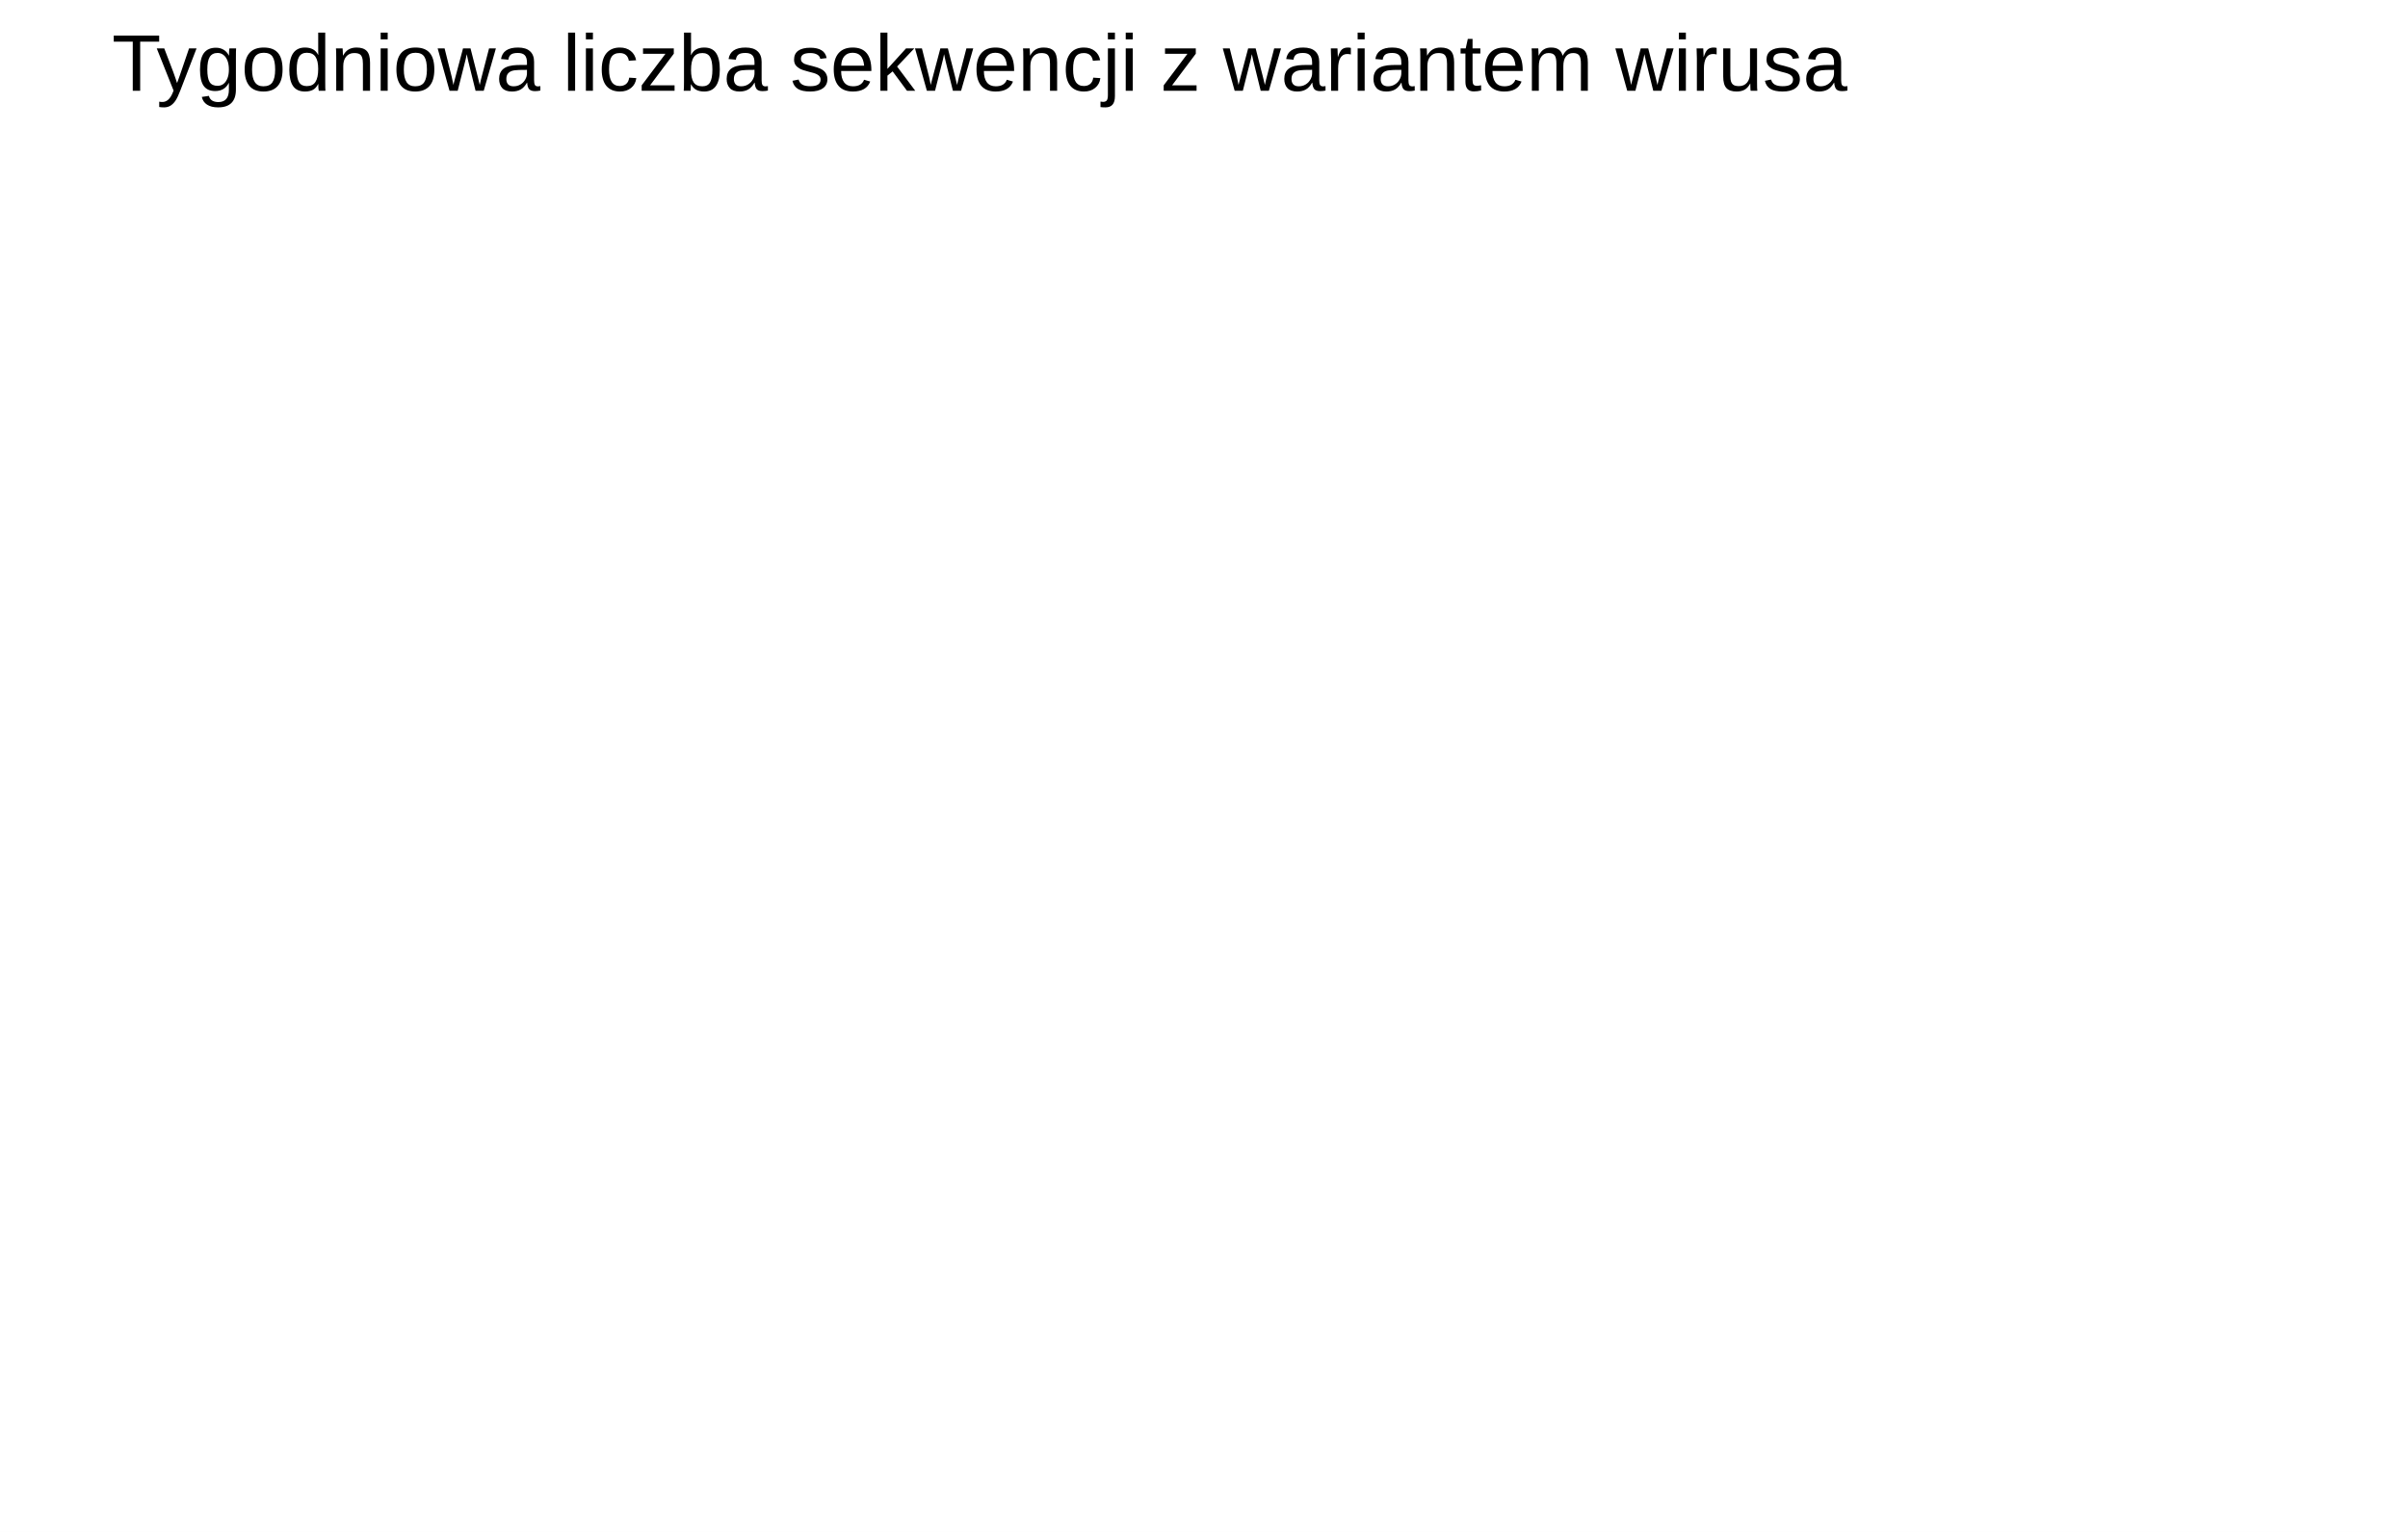
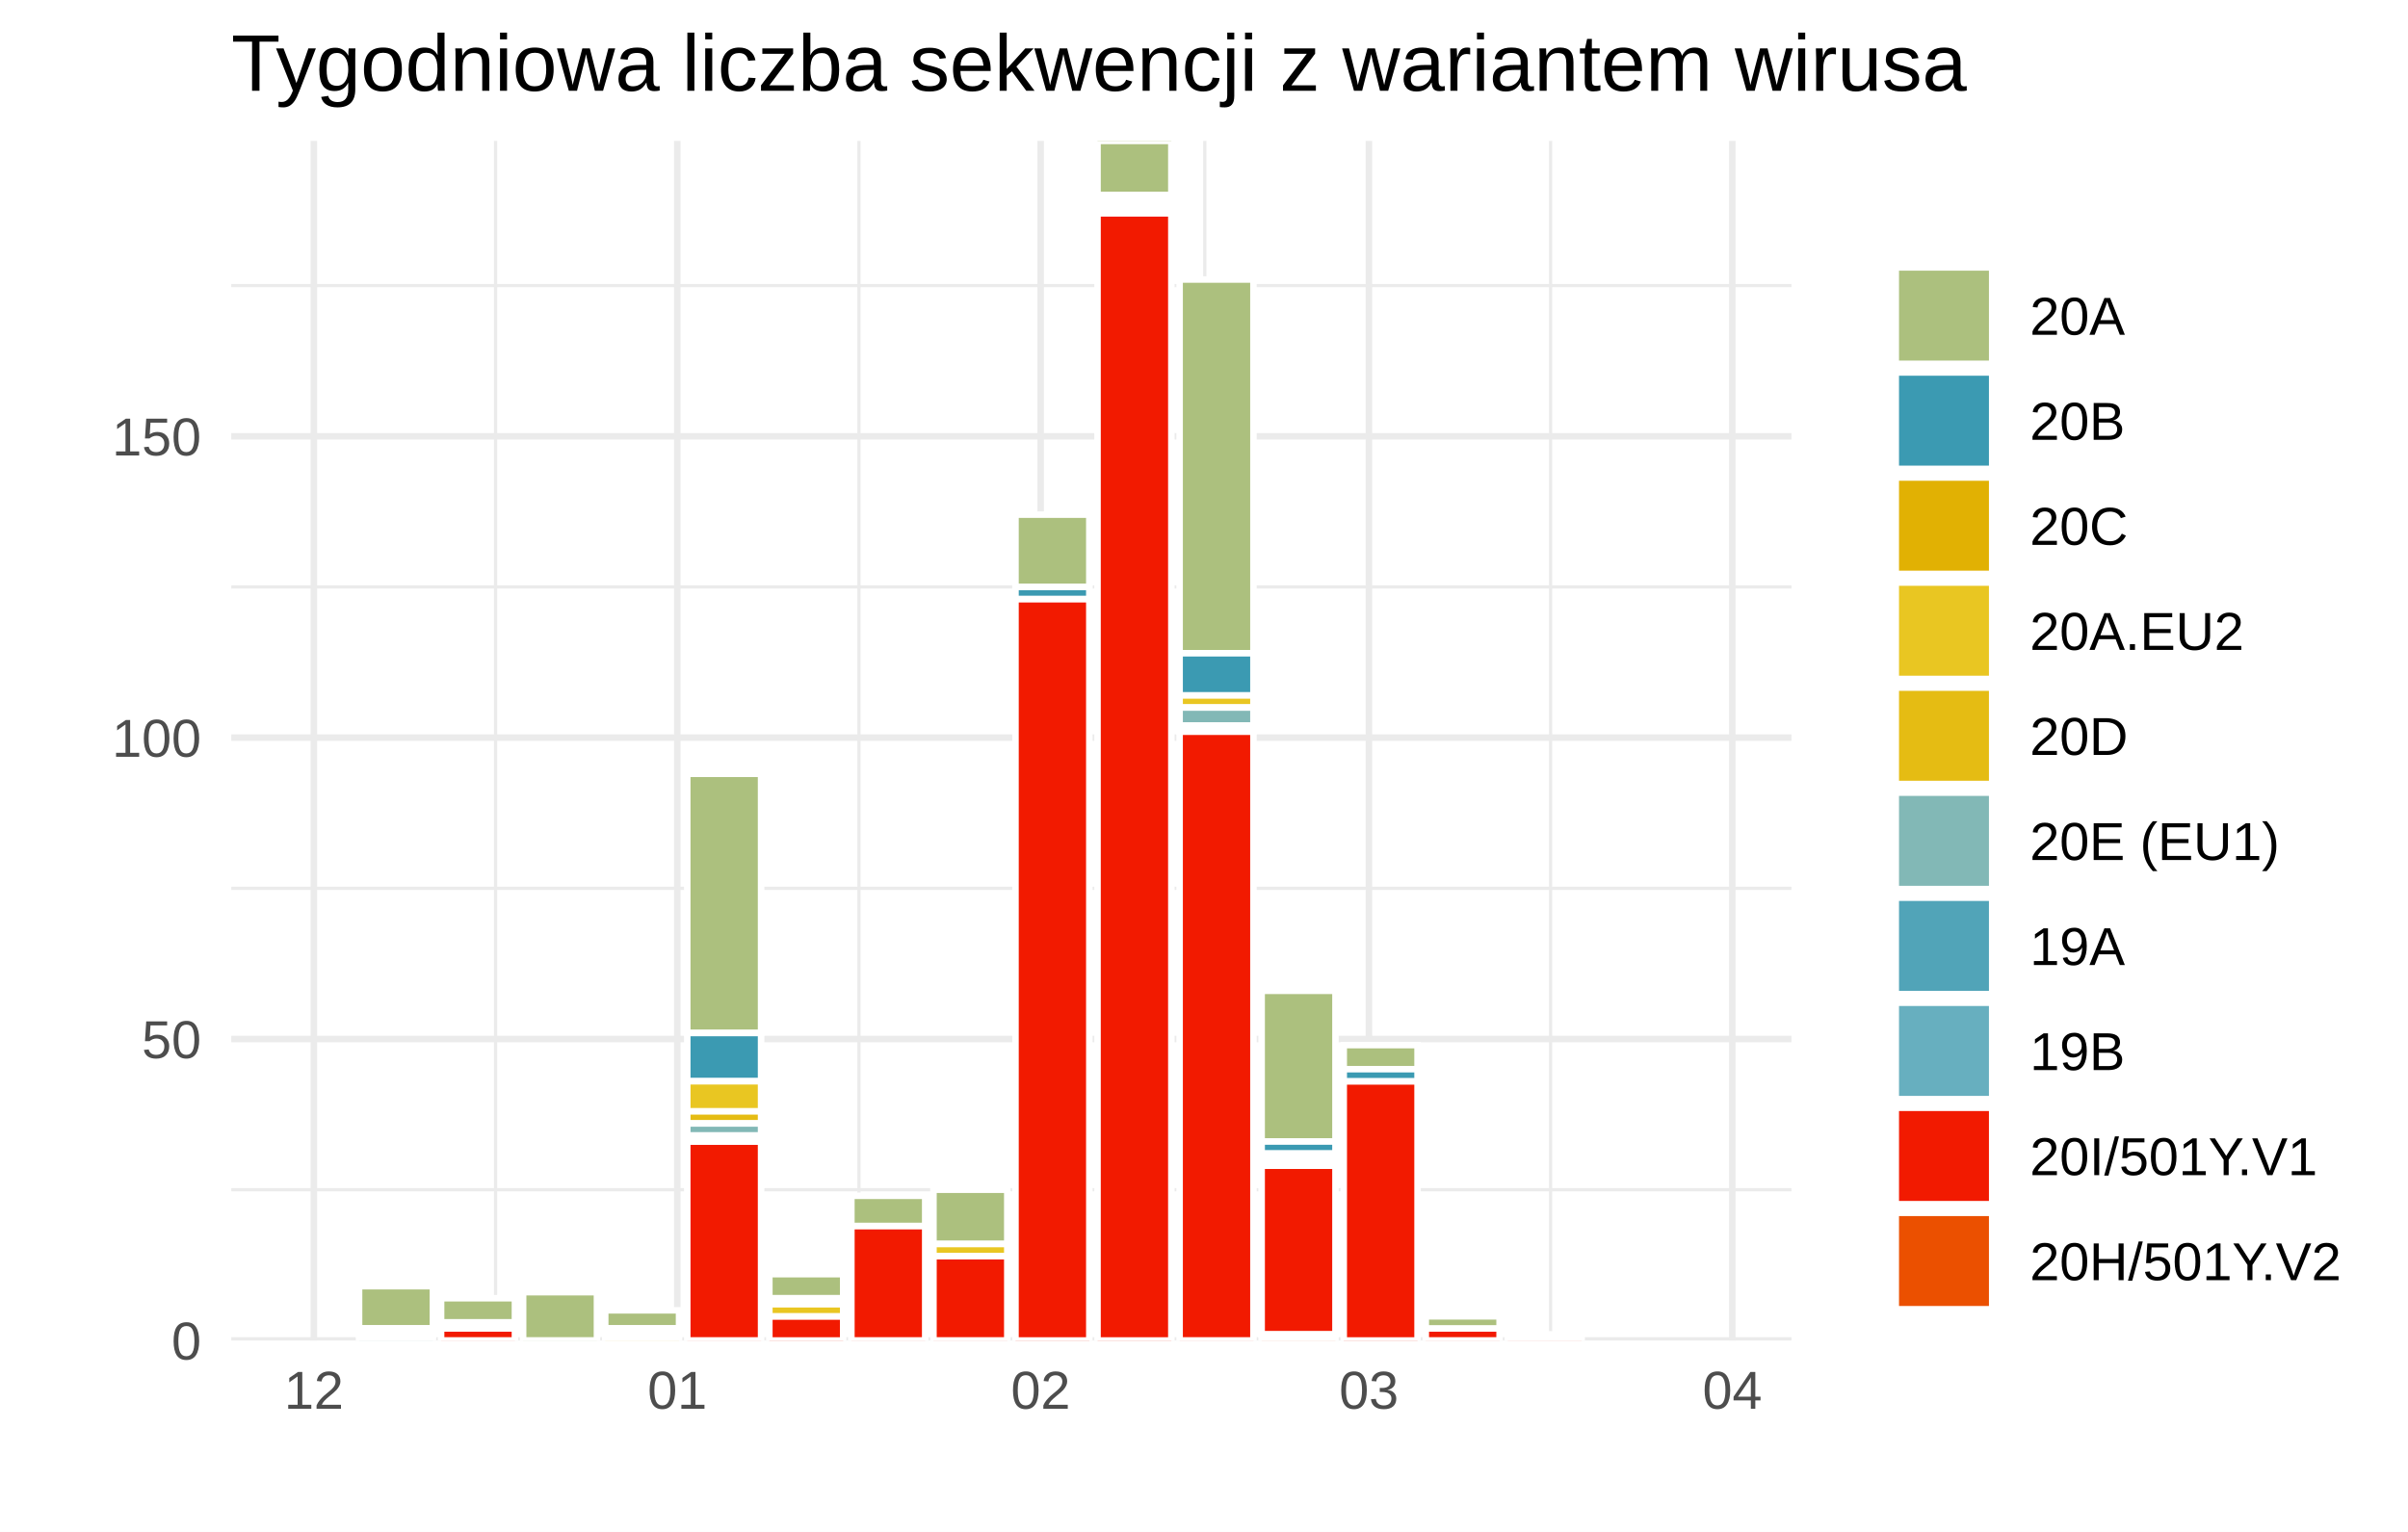
<svg xmlns="http://www.w3.org/2000/svg" class="svglite" width="396.00pt" height="252.00pt" viewBox="0 0 396.00 252.00">
  <defs>
    <style type="text/css">
    .svglite line, .svglite polyline, .svglite polygon, .svglite path, .svglite rect, .svglite circle {
      fill: none;
      stroke: #000000;
      stroke-linecap: round;
      stroke-linejoin: round;
      stroke-miterlimit: 10.00;
    }
  </style>
  </defs>
  <rect width="100%" height="100%" style="stroke: none; fill: #FFFFFF;" />
  <defs>
    <clipPath id="cpMC4wMHwzOTYuMDB8MC4wMHwyNTIuMDA=">
      <rect x="0.00" y="0.00" width="396.00" height="252.00" />
    </clipPath>
  </defs>
  <g clip-path="url(#cpMC4wMHwzOTYuMDB8MC4wMHwyNTIuMDA=)">
</g>
  <defs>
-     <clipPath id="cpMTguNDF8MzkwLjUyfDIzLjE4fDIzMy41OQ==">
-       <rect x="18.41" y="23.18" width="372.11" height="210.41" />
+     <clipPath id="cpMzguMDN8Mjk0LjYyfDIzLjE4fDIyMC41MA==">
+       <rect x="38.03" y="23.18" width="256.58" height="197.33" />
    </clipPath>
  </defs>
-   <g clip-path="url(#cpMTguNDF8MzkwLjUyfDIzLjE4fDIzMy41OQ==)">
- </g>
+   <g clip-path="url(#cpMzguMDN8Mjk0LjYyfDIzLjE4fDIyMC41MA==)">
+     <polyline points="38.03,195.71 294.62,195.71 " style="stroke-width: 0.53; stroke: #EBEBEB; stroke-linecap: butt;" />
+     <polyline points="38.03,146.13 294.62,146.13 " style="stroke-width: 0.53; stroke: #EBEBEB; stroke-linecap: butt;" />
+     <polyline points="38.03,96.55 294.62,96.55 " style="stroke-width: 0.53; stroke: #EBEBEB; stroke-linecap: butt;" />
+     <polyline points="38.03,46.98 294.62,46.98 " style="stroke-width: 0.53; stroke: #EBEBEB; stroke-linecap: butt;" />
+     <polyline points="81.50,220.50 81.50,23.18 " style="stroke-width: 0.53; stroke: #EBEBEB; stroke-linecap: butt;" />
+     <polyline points="141.26,220.50 141.26,23.18 " style="stroke-width: 0.53; stroke: #EBEBEB; stroke-linecap: butt;" />
+     <polyline points="198.13,220.50 198.13,23.18 " style="stroke-width: 0.53; stroke: #EBEBEB; stroke-linecap: butt;" />
+     <polyline points="255.00,220.50 255.00,23.18 " style="stroke-width: 0.53; stroke: #EBEBEB; stroke-linecap: butt;" />
+     <polyline points="38.03,220.50 294.62,220.50 " style="stroke-width: 1.07; stroke: #EBEBEB; stroke-linecap: butt;" />
+     <polyline points="38.03,170.92 294.62,170.92 " style="stroke-width: 1.07; stroke: #EBEBEB; stroke-linecap: butt;" />
+     <polyline points="38.03,121.34 294.62,121.34 " style="stroke-width: 1.07; stroke: #EBEBEB; stroke-linecap: butt;" />
+     <polyline points="38.03,71.77 294.62,71.77 " style="stroke-width: 1.07; stroke: #EBEBEB; stroke-linecap: butt;" />
+     <polyline points="51.62,220.50 51.62,23.18 " style="stroke-width: 1.07; stroke: #EBEBEB; stroke-linecap: butt;" />
+     <polyline points="111.38,220.50 111.38,23.18 " style="stroke-width: 1.07; stroke: #EBEBEB; stroke-linecap: butt;" />
+     <polyline points="171.14,220.50 171.14,23.18 " style="stroke-width: 1.07; stroke: #EBEBEB; stroke-linecap: butt;" />
+     <polyline points="225.12,220.50 225.12,23.18 " style="stroke-width: 1.07; stroke: #EBEBEB; stroke-linecap: butt;" />
+     <polyline points="284.88,220.50 284.88,23.18 " style="stroke-width: 1.07; stroke: #EBEBEB; stroke-linecap: butt;" />
+     <rect x="59.05" y="220.50" width="12.14" height="0.00" style="stroke-width: 1.07; stroke: #FFFFFF; stroke-linecap: square; stroke-linejoin: miter; fill: #F21A00;" />
+     <rect x="72.54" y="218.52" width="12.14" height="1.98" style="stroke-width: 1.07; stroke: #FFFFFF; stroke-linecap: square; stroke-linejoin: miter; fill: #F21A00;" />
+     <rect x="86.03" y="220.50" width="12.14" height="0.00" style="stroke-width: 1.07; stroke: #FFFFFF; stroke-linecap: square; stroke-linejoin: miter; fill: #F21A00;" />
+     <rect x="99.53" y="220.50" width="12.14" height="0.00" style="stroke-width: 1.07; stroke: #FFFFFF; stroke-linecap: square; stroke-linejoin: miter; fill: #F21A00;" />
+     <rect x="113.02" y="187.78" width="12.14" height="32.72" style="stroke-width: 1.07; stroke: #FFFFFF; stroke-linecap: square; stroke-linejoin: miter; fill: #F21A00;" />
+     <rect x="126.52" y="216.54" width="12.14" height="3.97" style="stroke-width: 1.07; stroke: #FFFFFF; stroke-linecap: square; stroke-linejoin: miter; fill: #F21A00;" />
+     <rect x="140.01" y="201.66" width="12.14" height="18.84" style="stroke-width: 1.07; stroke: #FFFFFF; stroke-linecap: square; stroke-linejoin: miter; fill: #F21A00;" />
+     <rect x="153.51" y="206.62" width="12.14" height="13.88" style="stroke-width: 1.07; stroke: #FFFFFF; stroke-linecap: square; stroke-linejoin: miter; fill: #F21A00;" />
+     <rect x="167.00" y="98.54" width="12.14" height="121.97" style="stroke-width: 1.07; stroke: #FFFFFF; stroke-linecap: square; stroke-linejoin: miter; fill: #F21A00;" />
+     <rect x="180.49" y="35.08" width="12.14" height="185.43" style="stroke-width: 1.07; stroke: #FFFFFF; stroke-linecap: square; stroke-linejoin: miter; fill: #F21A00;" />
+     <rect x="193.99" y="120.35" width="12.14" height="100.15" style="stroke-width: 1.07; stroke: #FFFFFF; stroke-linecap: square; stroke-linejoin: miter; fill: #F21A00;" />
+     <rect x="207.48" y="191.75" width="12.14" height="27.76" style="stroke-width: 1.07; stroke: #FFFFFF; stroke-linecap: square; stroke-linejoin: miter; fill: #F21A00;" />
+     <rect x="220.98" y="177.87" width="12.14" height="42.64" style="stroke-width: 1.07; stroke: #FFFFFF; stroke-linecap: square; stroke-linejoin: miter; fill: #F21A00;" />
+     <rect x="234.47" y="218.52" width="12.14" height="1.98" style="stroke-width: 1.07; stroke: #FFFFFF; stroke-linecap: square; stroke-linejoin: miter; fill: #F21A00;" />
+     <rect x="247.96" y="219.51" width="12.14" height="0.99" style="stroke-width: 1.07; stroke: #FFFFFF; stroke-linecap: square; stroke-linejoin: miter; fill: #F21A00;" />
+     <rect x="59.05" y="211.58" width="12.14" height="6.94" style="stroke-width: 1.07; stroke: #FFFFFF; stroke-linecap: square; stroke-linejoin: miter; fill: #ACC07E;" />
+     <rect x="72.54" y="213.56" width="12.14" height="3.97" style="stroke-width: 1.07; stroke: #FFFFFF; stroke-linecap: square; stroke-linejoin: miter; fill: #ACC07E;" />
+     <rect x="86.03" y="212.57" width="12.14" height="7.93" style="stroke-width: 1.07; stroke: #FFFFFF; stroke-linecap: square; stroke-linejoin: miter; fill: #ACC07E;" />
+     <rect x="99.53" y="215.55" width="12.14" height="2.97" style="stroke-width: 1.07; stroke: #FFFFFF; stroke-linecap: square; stroke-linejoin: miter; fill: #ACC07E;" />
+     <rect x="113.02" y="127.29" width="12.14" height="42.64" style="stroke-width: 1.07; stroke: #FFFFFF; stroke-linecap: square; stroke-linejoin: miter; fill: #ACC07E;" />
+     <rect x="126.52" y="209.60" width="12.14" height="3.97" style="stroke-width: 1.07; stroke: #FFFFFF; stroke-linecap: square; stroke-linejoin: miter; fill: #ACC07E;" />
+     <rect x="140.01" y="196.71" width="12.14" height="4.96" style="stroke-width: 1.07; stroke: #FFFFFF; stroke-linecap: square; stroke-linejoin: miter; fill: #ACC07E;" />
+     <rect x="153.51" y="195.71" width="12.14" height="8.92" style="stroke-width: 1.07; stroke: #FFFFFF; stroke-linecap: square; stroke-linejoin: miter; fill: #ACC07E;" />
+     <rect x="167.00" y="84.66" width="12.14" height="11.90" style="stroke-width: 1.07; stroke: #FFFFFF; stroke-linecap: square; stroke-linejoin: miter; fill: #ACC07E;" />
+     <rect x="180.49" y="23.18" width="12.14" height="8.92" style="stroke-width: 1.07; stroke: #FFFFFF; stroke-linecap: square; stroke-linejoin: miter; fill: #ACC07E;" />
+     <rect x="193.99" y="45.98" width="12.14" height="61.48" style="stroke-width: 1.07; stroke: #FFFFFF; stroke-linecap: square; stroke-linejoin: miter; fill: #ACC07E;" />
+     <rect x="207.48" y="162.99" width="12.14" height="24.79" style="stroke-width: 1.07; stroke: #FFFFFF; stroke-linecap: square; stroke-linejoin: miter; fill: #ACC07E;" />
+     <rect x="220.98" y="171.92" width="12.14" height="3.97" style="stroke-width: 1.07; stroke: #FFFFFF; stroke-linecap: square; stroke-linejoin: miter; fill: #ACC07E;" />
+     <rect x="234.47" y="216.54" width="12.14" height="1.98" style="stroke-width: 1.07; stroke: #FFFFFF; stroke-linecap: square; stroke-linejoin: miter; fill: #ACC07E;" />
+     <rect x="247.96" y="219.51" width="12.14" height="0.00" style="stroke-width: 1.07; stroke: #FFFFFF; stroke-linecap: square; stroke-linejoin: miter; fill: #ACC07E;" />
+     <rect x="59.05" y="218.52" width="12.14" height="0.99" style="stroke-width: 1.07; stroke: #FFFFFF; stroke-linecap: square; stroke-linejoin: miter; fill: #3B9AB2;" />
+     <rect x="72.54" y="217.53" width="12.14" height="0.00" style="stroke-width: 1.07; stroke: #FFFFFF; stroke-linecap: square; stroke-linejoin: miter; fill: #3B9AB2;" />
+     <rect x="86.03" y="220.50" width="12.14" height="0.00" style="stroke-width: 1.07; stroke: #FFFFFF; stroke-linecap: square; stroke-linejoin: miter; fill: #3B9AB2;" />
+     <rect x="99.53" y="218.52" width="12.14" height="0.99" style="stroke-width: 1.07; stroke: #FFFFFF; stroke-linecap: square; stroke-linejoin: miter; fill: #3B9AB2;" />
+     <rect x="113.02" y="169.93" width="12.14" height="7.93" style="stroke-width: 1.07; stroke: #FFFFFF; stroke-linecap: square; stroke-linejoin: miter; fill: #3B9AB2;" />
+     <rect x="126.52" y="213.56" width="12.14" height="0.99" style="stroke-width: 1.07; stroke: #FFFFFF; stroke-linecap: square; stroke-linejoin: miter; fill: #3B9AB2;" />
+     <rect x="140.01" y="201.66" width="12.14" height="0.00" style="stroke-width: 1.07; stroke: #FFFFFF; stroke-linecap: square; stroke-linejoin: miter; fill: #3B9AB2;" />
+     <rect x="153.51" y="204.64" width="12.14" height="0.00" style="stroke-width: 1.07; stroke: #FFFFFF; stroke-linecap: square; stroke-linejoin: miter; fill: #3B9AB2;" />
+     <rect x="167.00" y="96.55" width="12.14" height="1.98" style="stroke-width: 1.07; stroke: #FFFFFF; stroke-linecap: square; stroke-linejoin: miter; fill: #3B9AB2;" />
+     <rect x="180.49" y="32.10" width="12.14" height="0.99" style="stroke-width: 1.07; stroke: #FFFFFF; stroke-linecap: square; stroke-linejoin: miter; fill: #3B9AB2;" />
+     <rect x="193.99" y="107.46" width="12.14" height="6.94" style="stroke-width: 1.07; stroke: #FFFFFF; stroke-linecap: square; stroke-linejoin: miter; fill: #3B9AB2;" />
+     <rect x="207.48" y="187.78" width="12.14" height="1.98" style="stroke-width: 1.07; stroke: #FFFFFF; stroke-linecap: square; stroke-linejoin: miter; fill: #3B9AB2;" />
+     <rect x="220.98" y="175.88" width="12.14" height="1.98" style="stroke-width: 1.07; stroke: #FFFFFF; stroke-linecap: square; stroke-linejoin: miter; fill: #3B9AB2;" />
+     <rect x="234.47" y="218.52" width="12.14" height="0.00" style="stroke-width: 1.07; stroke: #FFFFFF; stroke-linecap: square; stroke-linejoin: miter; fill: #3B9AB2;" />
+     <rect x="247.96" y="219.51" width="12.14" height="0.00" style="stroke-width: 1.07; stroke: #FFFFFF; stroke-linecap: square; stroke-linejoin: miter; fill: #3B9AB2;" />
+     <rect x="59.05" y="219.51" width="12.14" height="0.00" style="stroke-width: 1.07; stroke: #FFFFFF; stroke-linecap: square; stroke-linejoin: miter; fill: #E1B103;" />
+     <rect x="72.54" y="217.53" width="12.14" height="0.00" style="stroke-width: 1.07; stroke: #FFFFFF; stroke-linecap: square; stroke-linejoin: miter; fill: #E1B103;" />
+     <rect x="86.03" y="220.50" width="12.14" height="0.00" style="stroke-width: 1.07; stroke: #FFFFFF; stroke-linecap: square; stroke-linejoin: miter; fill: #E1B103;" />
+     <rect x="99.53" y="219.51" width="12.14" height="0.00" style="stroke-width: 1.07; stroke: #FFFFFF; stroke-linecap: square; stroke-linejoin: miter; fill: #E1B103;" />
+     <rect x="113.02" y="177.87" width="12.14" height="0.00" style="stroke-width: 1.07; stroke: #FFFFFF; stroke-linecap: square; stroke-linejoin: miter; fill: #E1B103;" />
+     <rect x="126.52" y="214.55" width="12.14" height="0.00" style="stroke-width: 1.07; stroke: #FFFFFF; stroke-linecap: square; stroke-linejoin: miter; fill: #E1B103;" />
+     <rect x="140.01" y="201.66" width="12.14" height="0.00" style="stroke-width: 1.07; stroke: #FFFFFF; stroke-linecap: square; stroke-linejoin: miter; fill: #E1B103;" />
+     <rect x="153.51" y="204.64" width="12.14" height="0.00" style="stroke-width: 1.07; stroke: #FFFFFF; stroke-linecap: square; stroke-linejoin: miter; fill: #E1B103;" />
+     <rect x="167.00" y="98.54" width="12.14" height="0.00" style="stroke-width: 1.07; stroke: #FFFFFF; stroke-linecap: square; stroke-linejoin: miter; fill: #E1B103;" />
+     <rect x="180.49" y="33.09" width="12.14" height="0.00" style="stroke-width: 1.07; stroke: #FFFFFF; stroke-linecap: square; stroke-linejoin: miter; fill: #E1B103;" />
+     <rect x="193.99" y="114.40" width="12.14" height="0.00" style="stroke-width: 1.07; stroke: #FFFFFF; stroke-linecap: square; stroke-linejoin: miter; fill: #E1B103;" />
+     <rect x="207.48" y="189.76" width="12.14" height="0.00" style="stroke-width: 1.07; stroke: #FFFFFF; stroke-linecap: square; stroke-linejoin: miter; fill: #E1B103;" />
+     <rect x="220.98" y="177.87" width="12.14" height="0.00" style="stroke-width: 1.07; stroke: #FFFFFF; stroke-linecap: square; stroke-linejoin: miter; fill: #E1B103;" />
+     <rect x="234.47" y="218.52" width="12.14" height="0.00" style="stroke-width: 1.07; stroke: #FFFFFF; stroke-linecap: square; stroke-linejoin: miter; fill: #E1B103;" />
+     <rect x="247.96" y="219.51" width="12.14" height="0.00" style="stroke-width: 1.07; stroke: #FFFFFF; stroke-linecap: square; stroke-linejoin: miter; fill: #E1B103;" />
+     <rect x="59.05" y="219.51" width="12.14" height="0.00" style="stroke-width: 1.07; stroke: #FFFFFF; stroke-linecap: square; stroke-linejoin: miter; fill: #E9C622;" />
+     <rect x="72.54" y="217.53" width="12.14" height="0.00" style="stroke-width: 1.07; stroke: #FFFFFF; stroke-linecap: square; stroke-linejoin: miter; fill: #E9C622;" />
+     <rect x="86.03" y="220.50" width="12.14" height="0.00" style="stroke-width: 1.07; stroke: #FFFFFF; stroke-linecap: square; stroke-linejoin: miter; fill: #E9C622;" />
+     <rect x="99.53" y="219.51" width="12.14" height="0.99" style="stroke-width: 1.07; stroke: #FFFFFF; stroke-linecap: square; stroke-linejoin: miter; fill: #E9C622;" />
+     <rect x="113.02" y="177.87" width="12.14" height="4.96" style="stroke-width: 1.07; stroke: #FFFFFF; stroke-linecap: square; stroke-linejoin: miter; fill: #E9C622;" />
+     <rect x="126.52" y="214.55" width="12.14" height="1.98" style="stroke-width: 1.07; stroke: #FFFFFF; stroke-linecap: square; stroke-linejoin: miter; fill: #E9C622;" />
+     <rect x="140.01" y="201.66" width="12.14" height="0.00" style="stroke-width: 1.07; stroke: #FFFFFF; stroke-linecap: square; stroke-linejoin: miter; fill: #E9C622;" />
+     <rect x="153.51" y="204.64" width="12.14" height="1.98" style="stroke-width: 1.07; stroke: #FFFFFF; stroke-linecap: square; stroke-linejoin: miter; fill: #E9C622;" />
+     <rect x="167.00" y="98.54" width="12.14" height="0.00" style="stroke-width: 1.07; stroke: #FFFFFF; stroke-linecap: square; stroke-linejoin: miter; fill: #E9C622;" />
+     <rect x="180.49" y="33.09" width="12.14" height="0.99" style="stroke-width: 1.07; stroke: #FFFFFF; stroke-linecap: square; stroke-linejoin: miter; fill: #E9C622;" />
+     <rect x="193.99" y="114.40" width="12.14" height="1.98" style="stroke-width: 1.07; stroke: #FFFFFF; stroke-linecap: square; stroke-linejoin: miter; fill: #E9C622;" />
+     <rect x="207.48" y="189.76" width="12.14" height="0.99" style="stroke-width: 1.07; stroke: #FFFFFF; stroke-linecap: square; stroke-linejoin: miter; fill: #E9C622;" />
+     <rect x="220.98" y="177.87" width="12.14" height="0.00" style="stroke-width: 1.07; stroke: #FFFFFF; stroke-linecap: square; stroke-linejoin: miter; fill: #E9C622;" />
+     <rect x="234.47" y="218.52" width="12.14" height="0.00" style="stroke-width: 1.07; stroke: #FFFFFF; stroke-linecap: square; stroke-linejoin: miter; fill: #E9C622;" />
+     <rect x="247.96" y="219.51" width="12.14" height="0.00" style="stroke-width: 1.07; stroke: #FFFFFF; stroke-linecap: square; stroke-linejoin: miter; fill: #E9C622;" />
+     <rect x="59.05" y="219.51" width="12.14" height="0.00" style="stroke-width: 1.07; stroke: #FFFFFF; stroke-linecap: square; stroke-linejoin: miter; fill: #E5BC13;" />
+     <rect x="72.54" y="217.53" width="12.14" height="0.00" style="stroke-width: 1.07; stroke: #FFFFFF; stroke-linecap: square; stroke-linejoin: miter; fill: #E5BC13;" />
+     <rect x="86.03" y="220.50" width="12.14" height="0.00" style="stroke-width: 1.07; stroke: #FFFFFF; stroke-linecap: square; stroke-linejoin: miter; fill: #E5BC13;" />
+     <rect x="99.53" y="220.50" width="12.14" height="0.00" style="stroke-width: 1.07; stroke: #FFFFFF; stroke-linecap: square; stroke-linejoin: miter; fill: #E5BC13;" />
+     <rect x="113.02" y="182.82" width="12.14" height="1.98" style="stroke-width: 1.07; stroke: #FFFFFF; stroke-linecap: square; stroke-linejoin: miter; fill: #E5BC13;" />
+     <rect x="126.52" y="216.54" width="12.14" height="0.00" style="stroke-width: 1.07; stroke: #FFFFFF; stroke-linecap: square; stroke-linejoin: miter; fill: #E5BC13;" />
+     <rect x="140.01" y="201.66" width="12.14" height="0.00" style="stroke-width: 1.07; stroke: #FFFFFF; stroke-linecap: square; stroke-linejoin: miter; fill: #E5BC13;" />
+     <rect x="153.51" y="206.62" width="12.14" height="0.00" style="stroke-width: 1.07; stroke: #FFFFFF; stroke-linecap: square; stroke-linejoin: miter; fill: #E5BC13;" />
+     <rect x="167.00" y="98.54" width="12.14" height="0.00" style="stroke-width: 1.07; stroke: #FFFFFF; stroke-linecap: square; stroke-linejoin: miter; fill: #E5BC13;" />
+     <rect x="180.49" y="34.08" width="12.14" height="0.00" style="stroke-width: 1.07; stroke: #FFFFFF; stroke-linecap: square; stroke-linejoin: miter; fill: #E5BC13;" />
+     <rect x="193.99" y="116.39" width="12.14" height="0.00" style="stroke-width: 1.07; stroke: #FFFFFF; stroke-linecap: square; stroke-linejoin: miter; fill: #E5BC13;" />
+     <rect x="207.48" y="190.76" width="12.14" height="0.00" style="stroke-width: 1.07; stroke: #FFFFFF; stroke-linecap: square; stroke-linejoin: miter; fill: #E5BC13;" />
+     <rect x="220.98" y="177.87" width="12.14" height="0.00" style="stroke-width: 1.07; stroke: #FFFFFF; stroke-linecap: square; stroke-linejoin: miter; fill: #E5BC13;" />
+     <rect x="234.47" y="218.52" width="12.14" height="0.00" style="stroke-width: 1.07; stroke: #FFFFFF; stroke-linecap: square; stroke-linejoin: miter; fill: #E5BC13;" />
+     <rect x="247.96" y="219.51" width="12.14" height="0.00" style="stroke-width: 1.07; stroke: #FFFFFF; stroke-linecap: square; stroke-linejoin: miter; fill: #E5BC13;" />
+     <rect x="59.05" y="219.51" width="12.14" height="0.99" style="stroke-width: 1.07; stroke: #FFFFFF; stroke-linecap: square; stroke-linejoin: miter; fill: #82B8B6;" />
+     <rect x="72.54" y="217.53" width="12.14" height="0.99" style="stroke-width: 1.07; stroke: #FFFFFF; stroke-linecap: square; stroke-linejoin: miter; fill: #82B8B6;" />
+     <rect x="86.03" y="220.50" width="12.14" height="0.00" style="stroke-width: 1.07; stroke: #FFFFFF; stroke-linecap: square; stroke-linejoin: miter; fill: #82B8B6;" />
+     <rect x="99.53" y="220.50" width="12.14" height="0.00" style="stroke-width: 1.07; stroke: #FFFFFF; stroke-linecap: square; stroke-linejoin: miter; fill: #82B8B6;" />
+     <rect x="113.02" y="184.81" width="12.14" height="1.98" style="stroke-width: 1.07; stroke: #FFFFFF; stroke-linecap: square; stroke-linejoin: miter; fill: #82B8B6;" />
+     <rect x="126.52" y="216.54" width="12.14" height="0.00" style="stroke-width: 1.07; stroke: #FFFFFF; stroke-linecap: square; stroke-linejoin: miter; fill: #82B8B6;" />
+     <rect x="140.01" y="201.66" width="12.14" height="0.00" style="stroke-width: 1.07; stroke: #FFFFFF; stroke-linecap: square; stroke-linejoin: miter; fill: #82B8B6;" />
+     <rect x="153.51" y="206.62" width="12.14" height="0.00" style="stroke-width: 1.07; stroke: #FFFFFF; stroke-linecap: square; stroke-linejoin: miter; fill: #82B8B6;" />
+     <rect x="167.00" y="98.54" width="12.14" height="0.00" style="stroke-width: 1.07; stroke: #FFFFFF; stroke-linecap: square; stroke-linejoin: miter; fill: #82B8B6;" />
+     <rect x="180.49" y="34.08" width="12.14" height="0.99" style="stroke-width: 1.07; stroke: #FFFFFF; stroke-linecap: square; stroke-linejoin: miter; fill: #82B8B6;" />
+     <rect x="193.99" y="116.39" width="12.14" height="2.97" style="stroke-width: 1.07; stroke: #FFFFFF; stroke-linecap: square; stroke-linejoin: miter; fill: #82B8B6;" />
+     <rect x="207.48" y="190.76" width="12.14" height="0.99" style="stroke-width: 1.07; stroke: #FFFFFF; stroke-linecap: square; stroke-linejoin: miter; fill: #82B8B6;" />
+     <rect x="220.98" y="177.87" width="12.14" height="0.00" style="stroke-width: 1.07; stroke: #FFFFFF; stroke-linecap: square; stroke-linejoin: miter; fill: #82B8B6;" />
+     <rect x="234.47" y="218.52" width="12.14" height="0.00" style="stroke-width: 1.07; stroke: #FFFFFF; stroke-linecap: square; stroke-linejoin: miter; fill: #82B8B6;" />
+     <rect x="247.96" y="219.51" width="12.14" height="0.00" style="stroke-width: 1.07; stroke: #FFFFFF; stroke-linecap: square; stroke-linejoin: miter; fill: #82B8B6;" />
+     <rect x="59.05" y="220.50" width="12.14" height="0.00" style="stroke-width: 1.07; stroke: #FFFFFF; stroke-linecap: square; stroke-linejoin: miter; fill: #51A4B8;" />
+     <rect x="72.54" y="218.52" width="12.14" height="0.00" style="stroke-width: 1.07; stroke: #FFFFFF; stroke-linecap: square; stroke-linejoin: miter; fill: #51A4B8;" />
+     <rect x="86.03" y="220.50" width="12.14" height="0.00" style="stroke-width: 1.07; stroke: #FFFFFF; stroke-linecap: square; stroke-linejoin: miter; fill: #51A4B8;" />
+     <rect x="99.53" y="220.50" width="12.14" height="0.00" style="stroke-width: 1.07; stroke: #FFFFFF; stroke-linecap: square; stroke-linejoin: miter; fill: #51A4B8;" />
+     <rect x="113.02" y="186.79" width="12.14" height="0.00" style="stroke-width: 1.07; stroke: #FFFFFF; stroke-linecap: square; stroke-linejoin: miter; fill: #51A4B8;" />
+     <rect x="126.52" y="216.54" width="12.14" height="0.00" style="stroke-width: 1.07; stroke: #FFFFFF; stroke-linecap: square; stroke-linejoin: miter; fill: #51A4B8;" />
+     <rect x="140.01" y="201.66" width="12.14" height="0.00" style="stroke-width: 1.07; stroke: #FFFFFF; stroke-linecap: square; stroke-linejoin: miter; fill: #51A4B8;" />
+     <rect x="153.51" y="206.62" width="12.14" height="0.00" style="stroke-width: 1.07; stroke: #FFFFFF; stroke-linecap: square; stroke-linejoin: miter; fill: #51A4B8;" />
+     <rect x="167.00" y="98.54" width="12.14" height="0.00" style="stroke-width: 1.07; stroke: #FFFFFF; stroke-linecap: square; stroke-linejoin: miter; fill: #51A4B8;" />
+     <rect x="180.49" y="35.08" width="12.14" height="0.00" style="stroke-width: 1.07; stroke: #FFFFFF; stroke-linecap: square; stroke-linejoin: miter; fill: #51A4B8;" />
+     <rect x="193.99" y="119.36" width="12.14" height="0.00" style="stroke-width: 1.07; stroke: #FFFFFF; stroke-linecap: square; stroke-linejoin: miter; fill: #51A4B8;" />
+     <rect x="207.48" y="191.75" width="12.14" height="0.00" style="stroke-width: 1.07; stroke: #FFFFFF; stroke-linecap: square; stroke-linejoin: miter; fill: #51A4B8;" />
+     <rect x="220.98" y="177.87" width="12.14" height="0.00" style="stroke-width: 1.07; stroke: #FFFFFF; stroke-linecap: square; stroke-linejoin: miter; fill: #51A4B8;" />
+     <rect x="234.47" y="218.52" width="12.14" height="0.00" style="stroke-width: 1.07; stroke: #FFFFFF; stroke-linecap: square; stroke-linejoin: miter; fill: #51A4B8;" />
+     <rect x="247.96" y="219.51" width="12.14" height="0.00" style="stroke-width: 1.07; stroke: #FFFFFF; stroke-linecap: square; stroke-linejoin: miter; fill: #51A4B8;" />
+     <rect x="59.05" y="220.50" width="12.14" height="0.00" style="stroke-width: 1.07; stroke: #FFFFFF; stroke-linecap: square; stroke-linejoin: miter; fill: #67AFBF;" />
+     <rect x="72.54" y="218.52" width="12.14" height="0.00" style="stroke-width: 1.07; stroke: #FFFFFF; stroke-linecap: square; stroke-linejoin: miter; fill: #67AFBF;" />
+     <rect x="86.03" y="220.50" width="12.14" height="0.00" style="stroke-width: 1.07; stroke: #FFFFFF; stroke-linecap: square; stroke-linejoin: miter; fill: #67AFBF;" />
+     <rect x="99.53" y="220.50" width="12.14" height="0.00" style="stroke-width: 1.07; stroke: #FFFFFF; stroke-linecap: square; stroke-linejoin: miter; fill: #67AFBF;" />
+     <rect x="113.02" y="186.79" width="12.14" height="0.99" style="stroke-width: 1.07; stroke: #FFFFFF; stroke-linecap: square; stroke-linejoin: miter; fill: #67AFBF;" />
+     <rect x="126.52" y="216.54" width="12.14" height="0.00" style="stroke-width: 1.07; stroke: #FFFFFF; stroke-linecap: square; stroke-linejoin: miter; fill: #67AFBF;" />
+     <rect x="140.01" y="201.66" width="12.14" height="0.00" style="stroke-width: 1.07; stroke: #FFFFFF; stroke-linecap: square; stroke-linejoin: miter; fill: #67AFBF;" />
+     <rect x="153.51" y="206.62" width="12.14" height="0.00" style="stroke-width: 1.07; stroke: #FFFFFF; stroke-linecap: square; stroke-linejoin: miter; fill: #67AFBF;" />
+     <rect x="167.00" y="98.54" width="12.14" height="0.00" style="stroke-width: 1.07; stroke: #FFFFFF; stroke-linecap: square; stroke-linejoin: miter; fill: #67AFBF;" />
+     <rect x="180.49" y="35.08" width="12.14" height="0.00" style="stroke-width: 1.07; stroke: #FFFFFF; stroke-linecap: square; stroke-linejoin: miter; fill: #67AFBF;" />
+     <rect x="193.99" y="119.36" width="12.14" height="0.99" style="stroke-width: 1.07; stroke: #FFFFFF; stroke-linecap: square; stroke-linejoin: miter; fill: #67AFBF;" />
+     <rect x="207.48" y="191.75" width="12.14" height="0.00" style="stroke-width: 1.07; stroke: #FFFFFF; stroke-linecap: square; stroke-linejoin: miter; fill: #67AFBF;" />
+     <rect x="220.98" y="177.87" width="12.14" height="0.00" style="stroke-width: 1.07; stroke: #FFFFFF; stroke-linecap: square; stroke-linejoin: miter; fill: #67AFBF;" />
+     <rect x="234.47" y="218.52" width="12.14" height="0.00" style="stroke-width: 1.07; stroke: #FFFFFF; stroke-linecap: square; stroke-linejoin: miter; fill: #67AFBF;" />
+     <rect x="247.96" y="219.51" width="12.14" height="0.00" style="stroke-width: 1.07; stroke: #FFFFFF; stroke-linecap: square; stroke-linejoin: miter; fill: #67AFBF;" />
+     <rect x="59.05" y="220.50" width="12.14" height="0.00" style="stroke-width: 1.07; stroke: #FFFFFF; stroke-linecap: square; stroke-linejoin: miter; fill: #EB5000;" />
+     <rect x="72.54" y="220.50" width="12.14" height="0.00" style="stroke-width: 1.07; stroke: #FFFFFF; stroke-linecap: square; stroke-linejoin: miter; fill: #EB5000;" />
+     <rect x="86.03" y="220.50" width="12.14" height="0.00" style="stroke-width: 1.07; stroke: #FFFFFF; stroke-linecap: square; stroke-linejoin: miter; fill: #EB5000;" />
+     <rect x="99.53" y="220.50" width="12.14" height="0.00" style="stroke-width: 1.07; stroke: #FFFFFF; stroke-linecap: square; stroke-linejoin: miter; fill: #EB5000;" />
+     <rect x="113.02" y="220.50" width="12.14" height="0.00" style="stroke-width: 1.07; stroke: #FFFFFF; stroke-linecap: square; stroke-linejoin: miter; fill: #EB5000;" />
+     <rect x="126.52" y="220.50" width="12.14" height="0.00" style="stroke-width: 1.07; stroke: #FFFFFF; stroke-linecap: square; stroke-linejoin: miter; fill: #EB5000;" />
+     <rect x="140.01" y="220.50" width="12.14" height="0.00" style="stroke-width: 1.07; stroke: #FFFFFF; stroke-linecap: square; stroke-linejoin: miter; fill: #EB5000;" />
+     <rect x="153.51" y="220.50" width="12.14" height="0.00" style="stroke-width: 1.07; stroke: #FFFFFF; stroke-linecap: square; stroke-linejoin: miter; fill: #EB5000;" />
+     <rect x="167.00" y="220.50" width="12.14" height="0.00" style="stroke-width: 1.07; stroke: #FFFFFF; stroke-linecap: square; stroke-linejoin: miter; fill: #EB5000;" />
+     <rect x="180.49" y="220.50" width="12.14" height="0.00" style="stroke-width: 1.07; stroke: #FFFFFF; stroke-linecap: square; stroke-linejoin: miter; fill: #EB5000;" />
+     <rect x="193.99" y="220.50" width="12.14" height="0.00" style="stroke-width: 1.07; stroke: #FFFFFF; stroke-linecap: square; stroke-linejoin: miter; fill: #EB5000;" />
+     <rect x="207.48" y="219.51" width="12.14" height="0.99" style="stroke-width: 1.07; stroke: #FFFFFF; stroke-linecap: square; stroke-linejoin: miter; fill: #EB5000;" />
+     <rect x="220.98" y="220.50" width="12.14" height="0.00" style="stroke-width: 1.07; stroke: #FFFFFF; stroke-linecap: square; stroke-linejoin: miter; fill: #EB5000;" />
+     <rect x="234.47" y="220.50" width="12.14" height="0.00" style="stroke-width: 1.07; stroke: #FFFFFF; stroke-linecap: square; stroke-linejoin: miter; fill: #EB5000;" />
+     <rect x="247.96" y="220.50" width="12.14" height="0.00" style="stroke-width: 1.07; stroke: #FFFFFF; stroke-linecap: square; stroke-linejoin: miter; fill: #EB5000;" />
+   </g>
  <g clip-path="url(#cpMC4wMHwzOTYuMDB8MC4wMHwyNTIuMDA=)">
-     <text x="18.41" y="14.93" style="font-size: 13.20px; font-family: Arial;" textLength="285.19px" lengthAdjust="spacingAndGlyphs">Tygodniowa liczba sekwencji z wariantem wirusa</text>
+     <text x="33.10" y="223.65" text-anchor="end" style="font-size: 8.80px; fill: #4D4D4D; font-family: Arial;" textLength="4.90px" lengthAdjust="spacingAndGlyphs">0</text>
+     <text x="33.10" y="174.07" text-anchor="end" style="font-size: 8.80px; fill: #4D4D4D; font-family: Arial;" textLength="9.79px" lengthAdjust="spacingAndGlyphs">50</text>
+     <text x="33.10" y="124.49" text-anchor="end" style="font-size: 8.80px; fill: #4D4D4D; font-family: Arial;" textLength="14.69px" lengthAdjust="spacingAndGlyphs">100</text>
+     <text x="33.10" y="74.92" text-anchor="end" style="font-size: 8.80px; fill: #4D4D4D; font-family: Arial;" textLength="14.69px" lengthAdjust="spacingAndGlyphs">150</text>
+     <text x="51.62" y="231.74" text-anchor="middle" style="font-size: 8.80px; fill: #4D4D4D; font-family: Arial;" textLength="9.79px" lengthAdjust="spacingAndGlyphs">12</text>
+     <text x="111.38" y="231.74" text-anchor="middle" style="font-size: 8.80px; fill: #4D4D4D; font-family: Arial;" textLength="9.79px" lengthAdjust="spacingAndGlyphs">01</text>
+     <text x="171.14" y="231.74" text-anchor="middle" style="font-size: 8.80px; fill: #4D4D4D; font-family: Arial;" textLength="9.79px" lengthAdjust="spacingAndGlyphs">02</text>
+     <text x="225.12" y="231.74" text-anchor="middle" style="font-size: 8.80px; fill: #4D4D4D; font-family: Arial;" textLength="9.79px" lengthAdjust="spacingAndGlyphs">03</text>
+     <text x="284.88" y="231.74" text-anchor="middle" style="font-size: 8.80px; fill: #4D4D4D; font-family: Arial;" textLength="9.79px" lengthAdjust="spacingAndGlyphs">04</text>
+     <rect x="311.76" y="43.99" width="15.86" height="15.86" style="stroke-width: 1.07; stroke: #FFFFFF; stroke-linecap: square; stroke-linejoin: miter; fill: #ACC07E;" />
+     <rect x="311.76" y="61.27" width="15.86" height="15.86" style="stroke-width: 1.07; stroke: #FFFFFF; stroke-linecap: square; stroke-linejoin: miter; fill: #3B9AB2;" />
+     <rect x="311.76" y="78.55" width="15.86" height="15.86" style="stroke-width: 1.07; stroke: #FFFFFF; stroke-linecap: square; stroke-linejoin: miter; fill: #E1B103;" />
+     <rect x="311.76" y="95.83" width="15.86" height="15.86" style="stroke-width: 1.07; stroke: #FFFFFF; stroke-linecap: square; stroke-linejoin: miter; fill: #E9C622;" />
+     <rect x="311.76" y="113.11" width="15.86" height="15.86" style="stroke-width: 1.07; stroke: #FFFFFF; stroke-linecap: square; stroke-linejoin: miter; fill: #E5BC13;" />
+     <rect x="311.76" y="130.39" width="15.86" height="15.86" style="stroke-width: 1.07; stroke: #FFFFFF; stroke-linecap: square; stroke-linejoin: miter; fill: #82B8B6;" />
+     <rect x="311.76" y="147.67" width="15.86" height="15.86" style="stroke-width: 1.07; stroke: #FFFFFF; stroke-linecap: square; stroke-linejoin: miter; fill: #51A4B8;" />
+     <rect x="311.76" y="164.95" width="15.86" height="15.86" style="stroke-width: 1.07; stroke: #FFFFFF; stroke-linecap: square; stroke-linejoin: miter; fill: #67AFBF;" />
+     <rect x="311.76" y="182.23" width="15.86" height="15.86" style="stroke-width: 1.07; stroke: #FFFFFF; stroke-linecap: square; stroke-linejoin: miter; fill: #F21A00;" />
+     <rect x="311.76" y="199.51" width="15.86" height="15.86" style="stroke-width: 1.07; stroke: #FFFFFF; stroke-linecap: square; stroke-linejoin: miter; fill: #EB5000;" />
+     <text x="333.81" y="55.07" style="font-size: 8.80px; font-family: Arial;" textLength="15.66px" lengthAdjust="spacingAndGlyphs">20A</text>
+     <text x="333.81" y="72.35" style="font-size: 8.80px; font-family: Arial;" textLength="15.66px" lengthAdjust="spacingAndGlyphs">20B</text>
+     <text x="333.81" y="89.63" style="font-size: 8.80px; font-family: Arial;" textLength="16.14px" lengthAdjust="spacingAndGlyphs">20C</text>
+     <text x="333.81" y="106.91" style="font-size: 8.80px; font-family: Arial;" textLength="35.22px" lengthAdjust="spacingAndGlyphs">20A.EU2</text>
+     <text x="333.81" y="124.19" style="font-size: 8.80px; font-family: Arial;" textLength="16.14px" lengthAdjust="spacingAndGlyphs">20D</text>
+     <text x="333.81" y="141.47" style="font-size: 8.80px; font-family: Arial;" textLength="41.08px" lengthAdjust="spacingAndGlyphs">20E (EU1)</text>
+     <text x="333.81" y="158.75" style="font-size: 8.80px; font-family: Arial;" textLength="15.66px" lengthAdjust="spacingAndGlyphs">19A</text>
+     <text x="333.81" y="176.03" style="font-size: 8.80px; font-family: Arial;" textLength="15.66px" lengthAdjust="spacingAndGlyphs">19B</text>
+     <text x="333.81" y="193.31" style="font-size: 8.80px; font-family: Arial;" textLength="47.33px" lengthAdjust="spacingAndGlyphs">20I/501Y.V1</text>
+     <text x="333.81" y="210.59" style="font-size: 8.80px; font-family: Arial;" textLength="51.23px" lengthAdjust="spacingAndGlyphs">20H/501Y.V2</text>
+     <text x="38.03" y="14.93" style="font-size: 13.20px; font-family: Arial;" textLength="285.19px" lengthAdjust="spacingAndGlyphs">Tygodniowa liczba sekwencji z wariantem wirusa</text>
  </g>
</svg>
